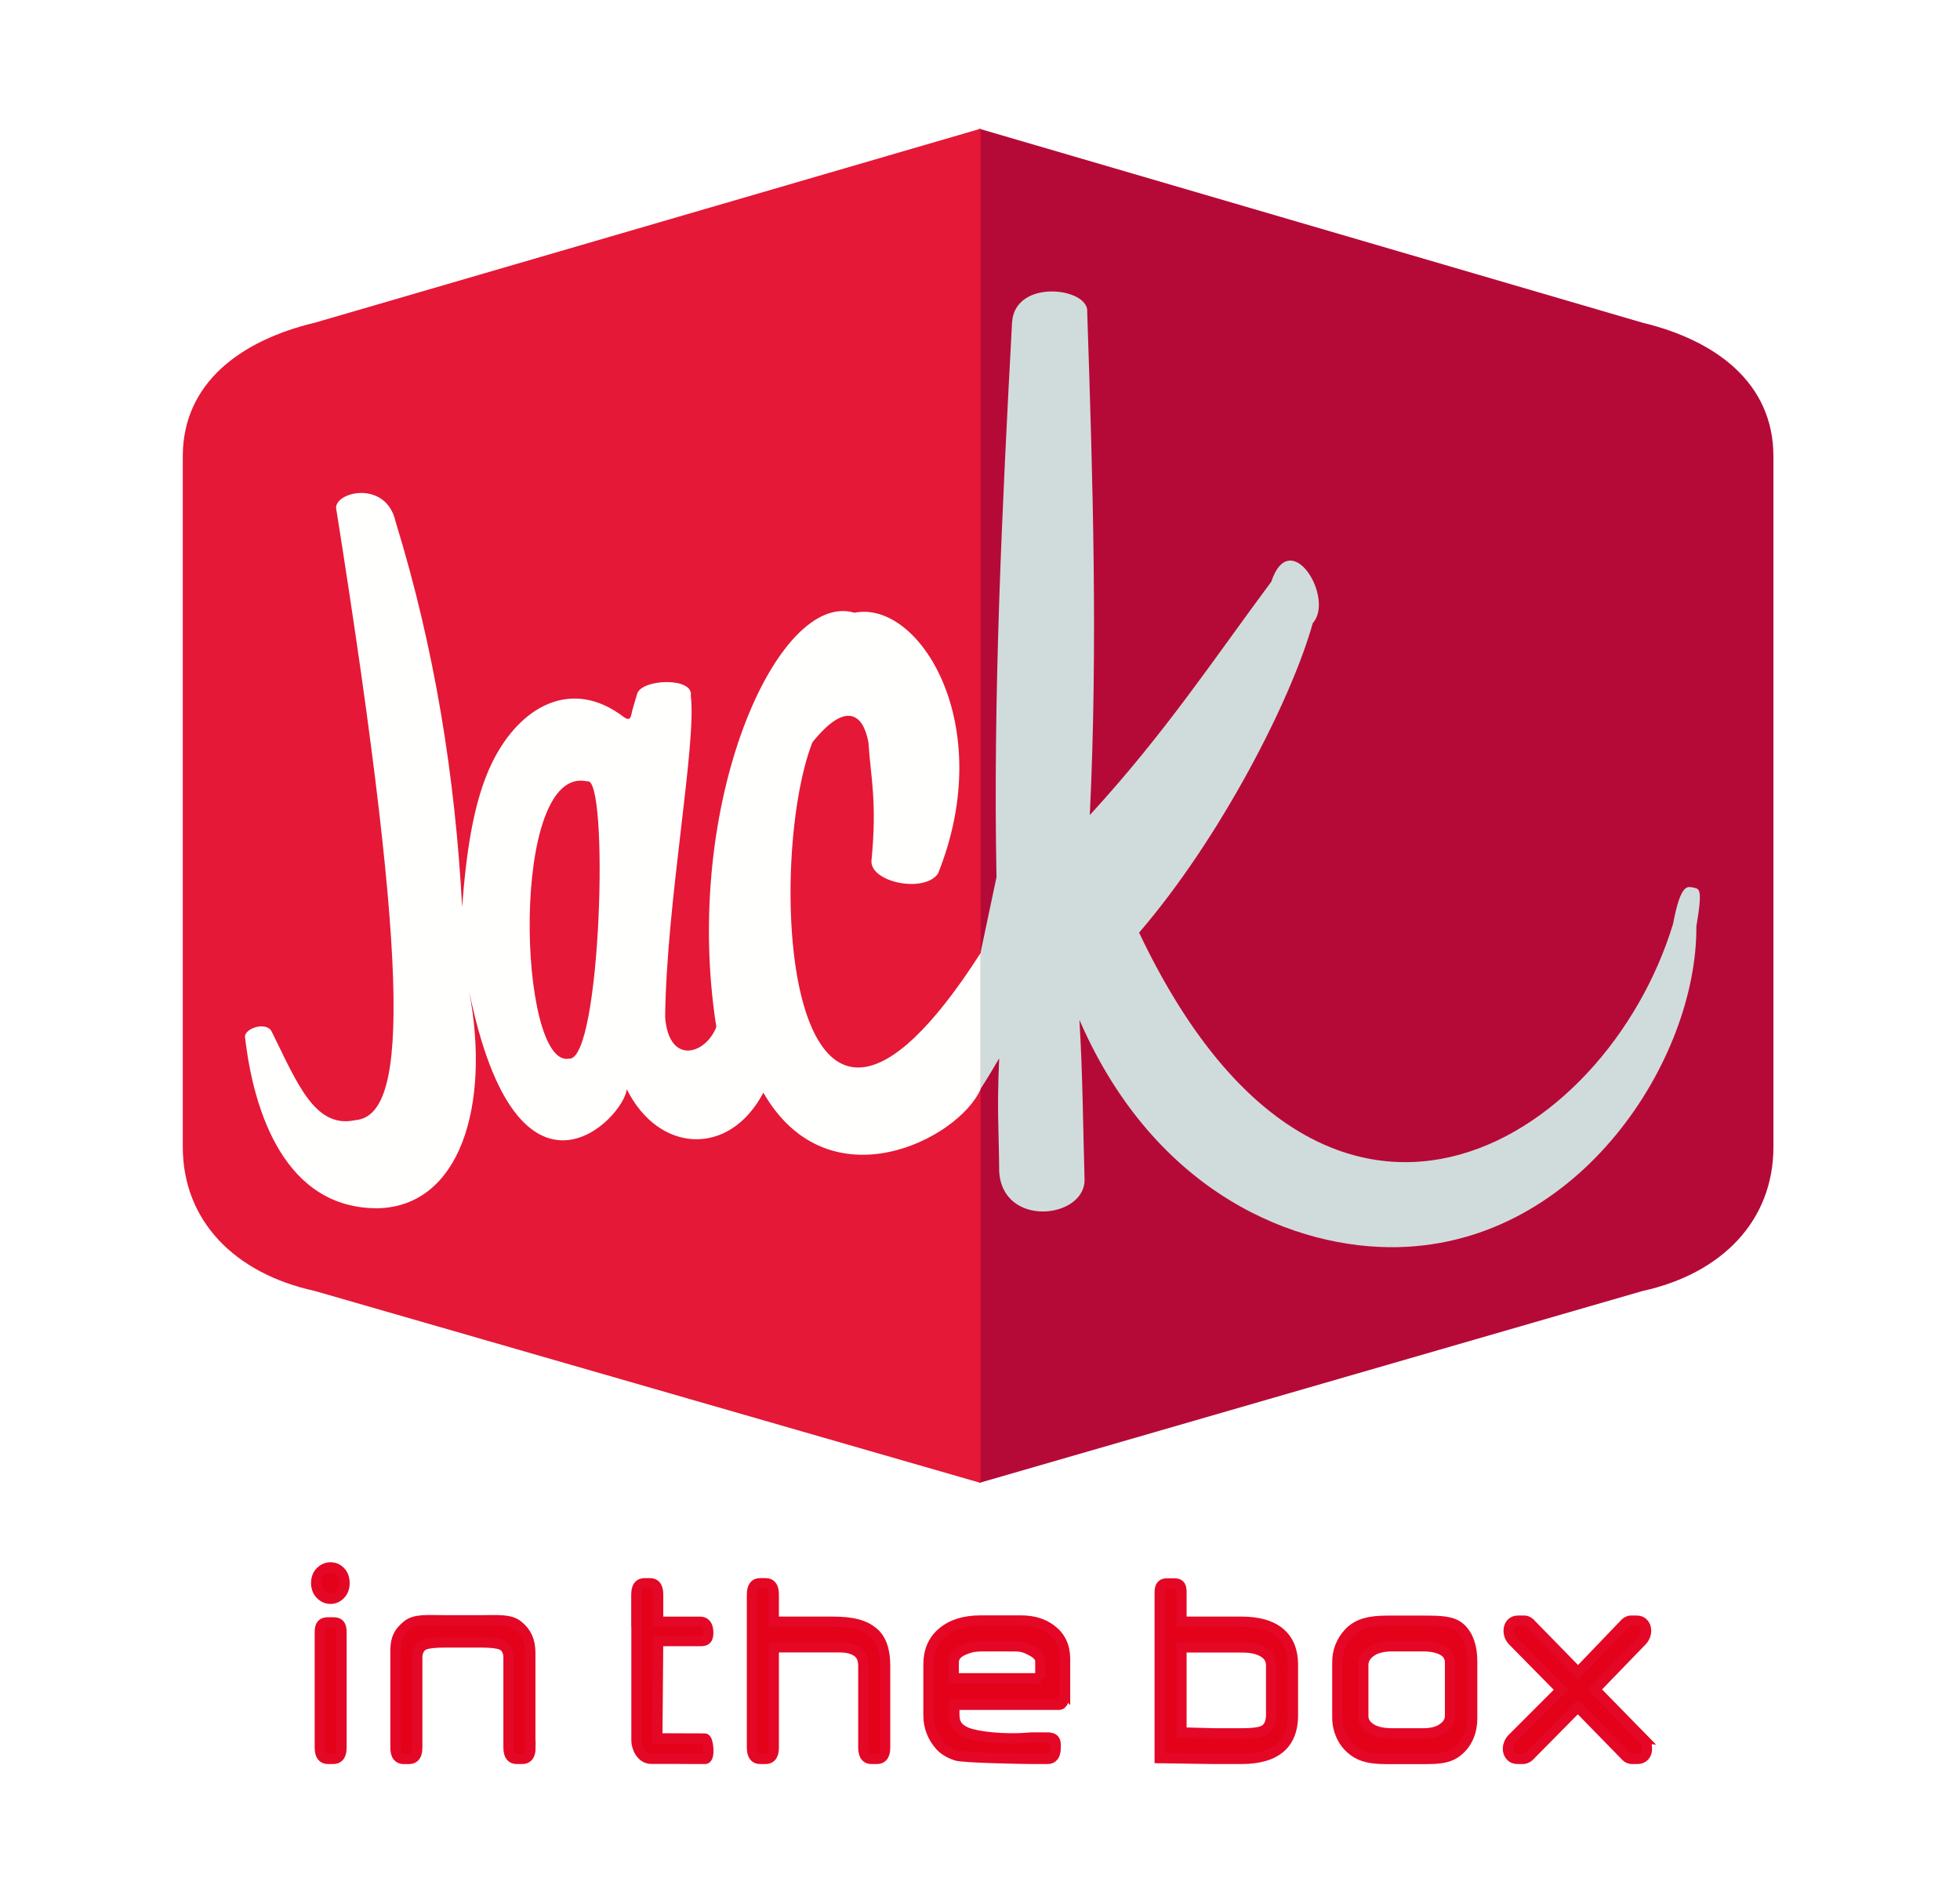
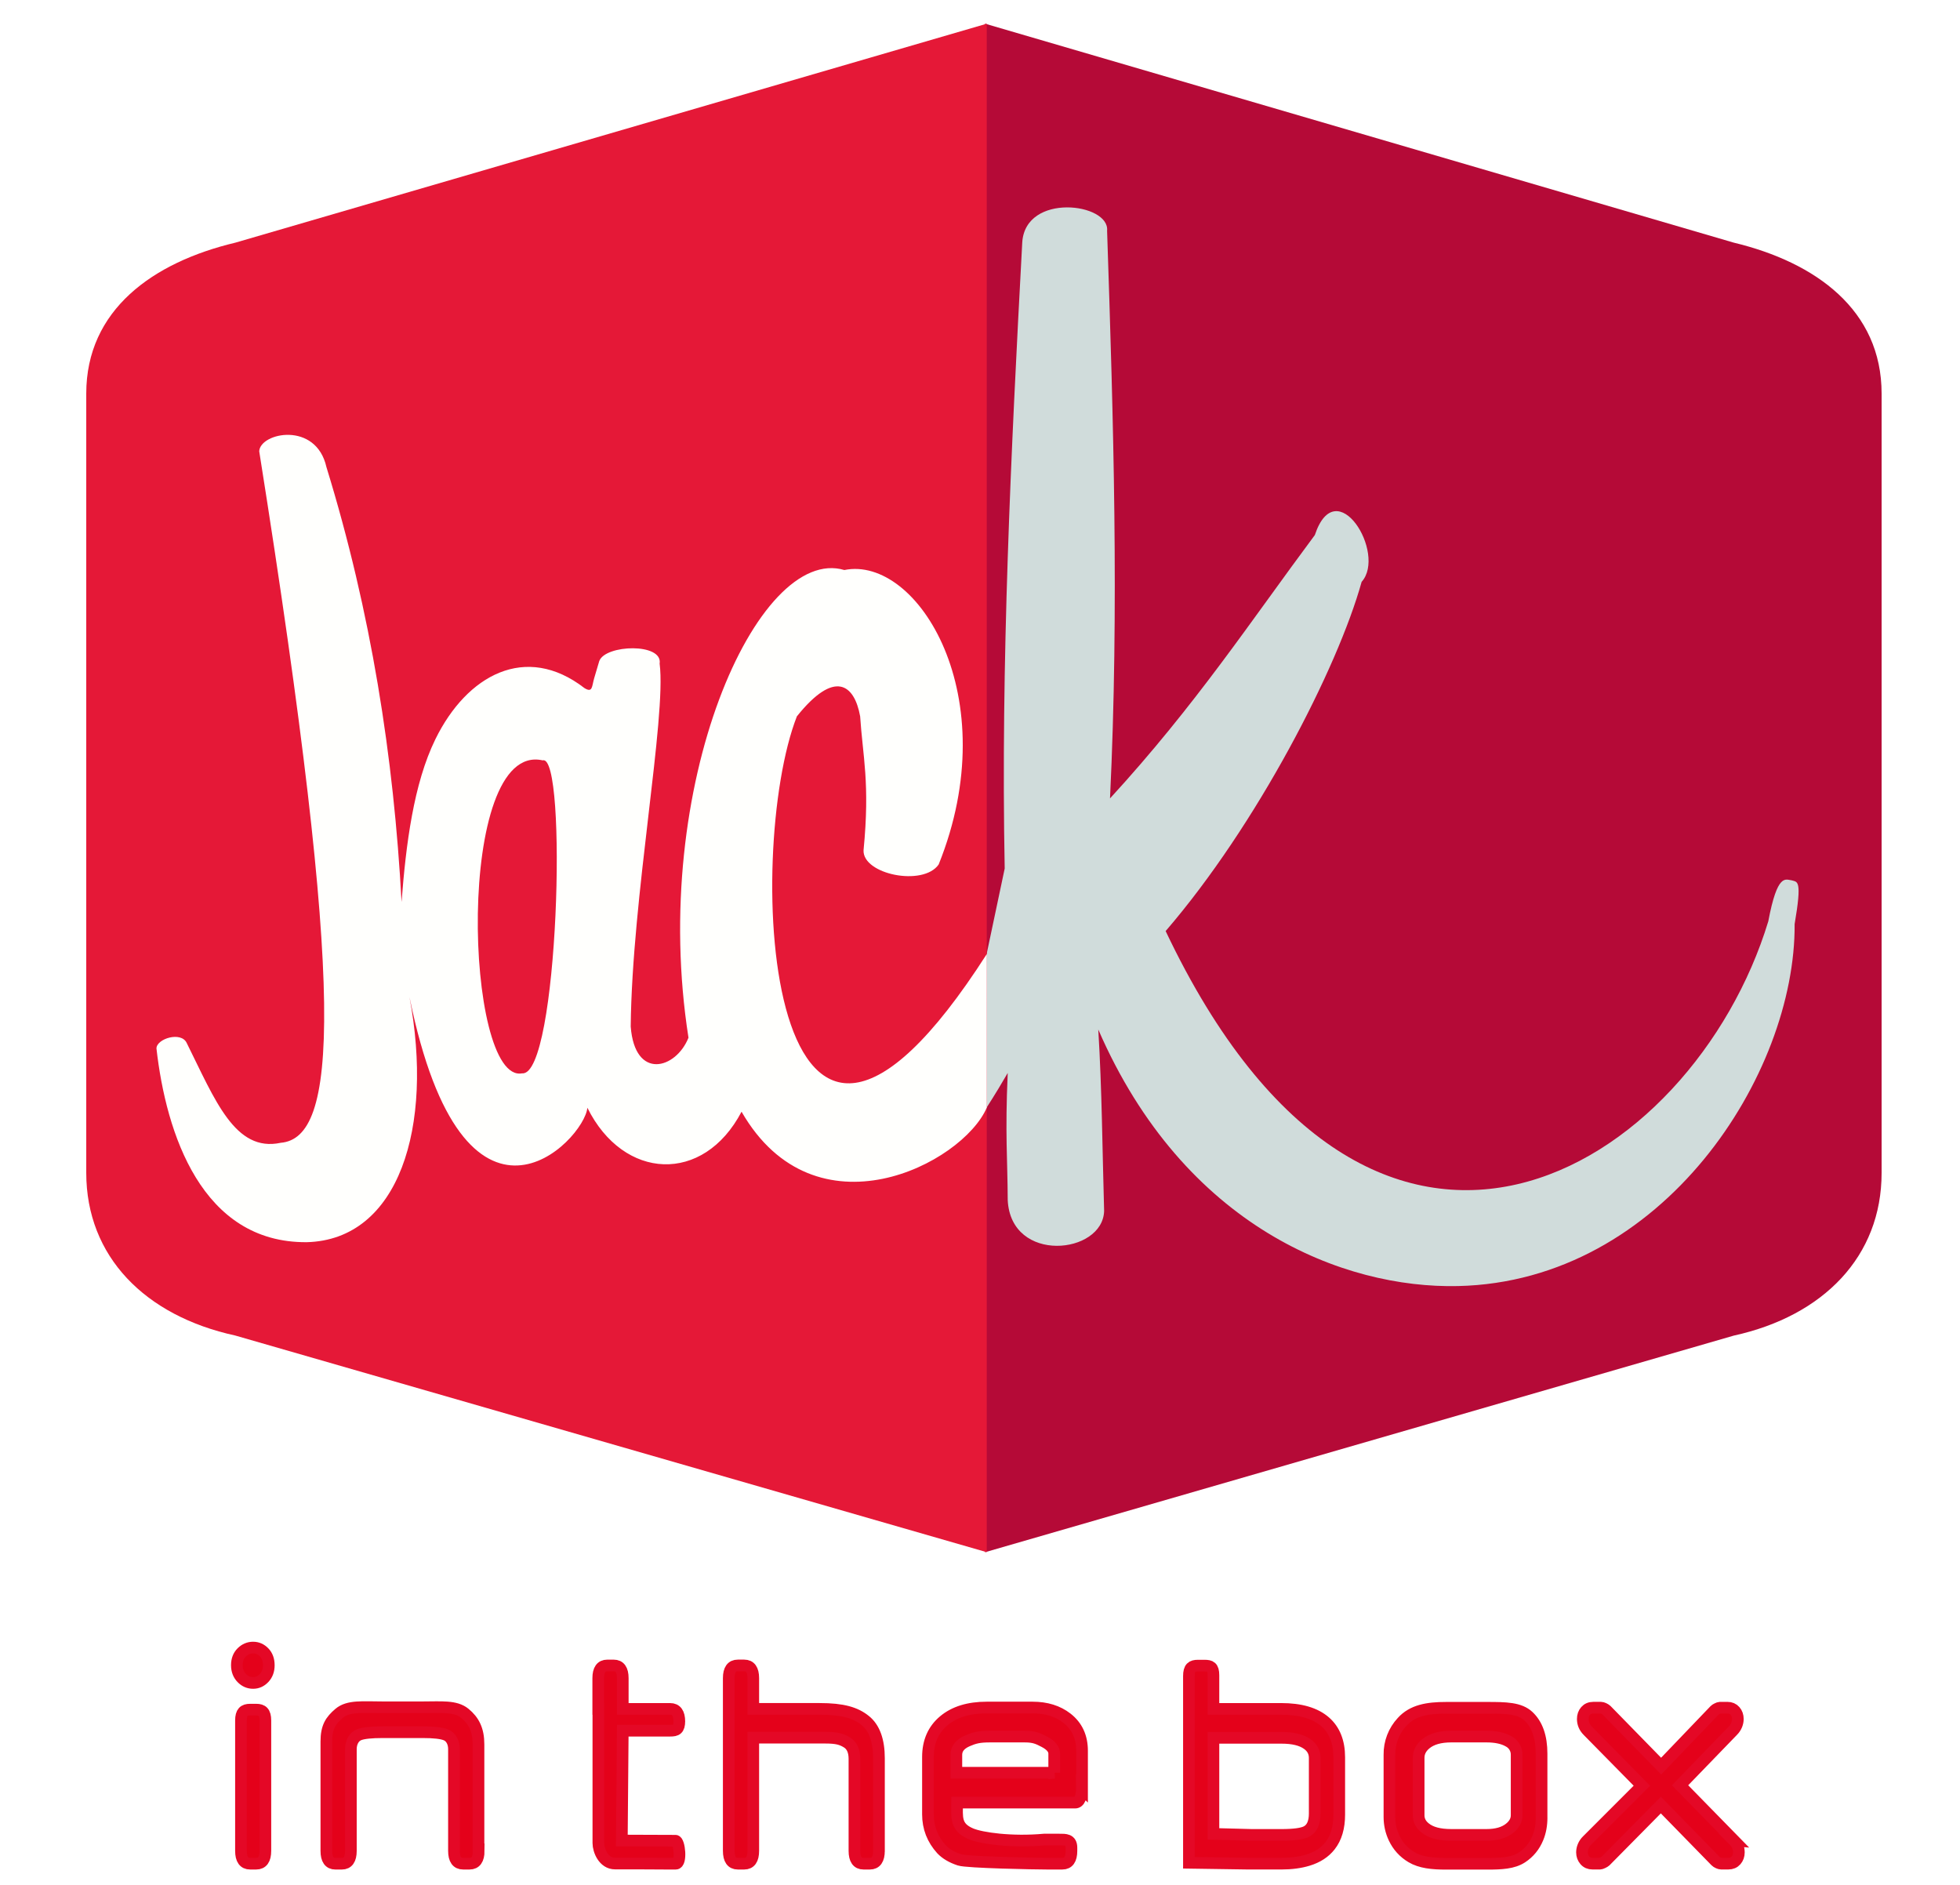
- <svg xmlns="http://www.w3.org/2000/svg" width="182" height="175">
+ <svg xmlns="http://www.w3.org/2000/svg" width="800" height="769" viewBox="13 10 155 155">
  <path d="M31.99 146.974c0 .432-.13.784-.386 1.055s-.556.407-.904.407-.654-.127-.91-.38c-.285-.28-.427-.64-.427-1.08s.135-.793.404-1.056.58-.394.932-.394c.345 0 .647.13.904.394s.386.615.386 1.056zm-.282 15.272c0 .704-.25 1.056-.754 1.056h-.5c-.503 0-.754-.352-.754-1.056V151.53c0-.695.25-.898.754-.898h.5c.503 0 .754.203.754.898v10.716zm17.55 0c0 .704-.25 1.056-.754 1.056h-.527c-.503 0-.754-.352-.754-1.056v-8.38c0-.5-.22-.984-.663-1.162-.357-.144-.988-.216-1.9-.216h-3.3c-.94 0-1.584.068-1.936.204-.454.178-.682.67-.682 1.188v8.368c0 .704-.248 1.056-.745 1.056h-.527c-.497 0-.745-.352-.745-1.056v-8.994c0-1.187.35-1.72 1.054-2.32.757-.644 1.948-.496 3.572-.496h3.3c1.545 0 2.696-.127 3.454.488s1.136 1.37 1.136 2.558v8.766zm9.835-11.674v-2.53c0-.695.248-1.043.745-1.043h.527c.497 0 .745.348.745 1.043v2.53h3.9c.503 0 .754.348.754 1.043v-.052c0 .704-.25.8-.754.8h-3.9l-.077 9.037 4.42.016c.32 0 .518 1.886.02 1.886h-.9c-.304 0-2.582-.02-4.096-.012-.945.005-1.374-1.08-1.374-1.682v-11.036zm23.094 11.674c0 .704-.248 1.056-.745 1.056h-.527c-.497 0-.745-.352-.745-1.056v-7.566c0-.66-.214-1.117-.64-1.367s-.797-.375-1.748-.375h-5.935v9.308c0 .704-.248 1.056-.745 1.056h-.527c-.497 0-.745-.352-.745-1.056V148.04c0-.695.248-1.043.745-1.043h.527c.497 0 .745.348.745 1.043v2.53h5.453c1.927 0 2.965.318 3.752.954.757.6 1.136 1.65 1.136 3.115v7.604zm16.7-5.137a2.14 2.14 0 0 1-.145.814c-.097.237-.236.356-.418.356H88.62c-.01 1.212-.166 2.015 1.13 2.566.88.373 3.374.714 6.02.475h1.253c.497 0 1-.03 1 .672v.254c0 .704-.248 1.056-.745 1.056h-1.29c-.915 0-6.542-.104-7.175-.312s-1.125-.498-1.477-.87c-.745-.822-1.118-1.78-1.118-2.874v-4.718c0-1.255.433-2.247 1.3-2.976s2.045-1.094 3.535-1.094h3.772c1.133 0 2.075.292 2.826.877.83.645 1.245 1.54 1.245 2.683v3.1zm-2.282-1.285v-1.577c0-.365-.27-.69-.81-.973s-.86-.426-1.598-.426H91.28c-.88 0-1.265.115-1.798.343-.618.263-.927.65-.927 1.157v1.475h8.06zm23.45 3.446c0 1.06-.25 1.912-.754 2.556-.43.55-1.036.945-1.818 1.183-.636.195-1.372.292-2.208.292h-2.652l-4.935-.073v-15.353c0-.704.248-.864.745-.864h.527c.497 0 .745.097.745.8v2.76h5.57c1.606 0 2.814.356 3.626 1.068.77.678 1.154 1.65 1.154 2.912v4.718zm-2.018-.102v-4.565c0-.475-.206-.856-.618-1.145-.48-.34-1.18-.508-2.108-.508h-5.606v7.903l3.163.083h2.425c1.03 0 1.72-.093 2.072-.28.448-.237.672-.733.673-1.488zm18.665.344c0 .62-.103 1.178-.31 1.678-.28.678-.715 1.208-1.31 1.6-.733.475-1.687.52-2.863.52h-3.354c-1.163 0-2.12-.097-2.872-.546-.636-.38-1.112-.907-1.427-1.577-.255-.542-.382-1.12-.382-1.73v-5.114a3.88 3.88 0 0 1 1.045-2.708c.854-.94 2.063-1.156 3.626-1.156h3.363c1.545 0 2.678.018 3.4.692s1.082 1.702 1.082 3.083v5.267zm-2.054-.192v-4.947a1.23 1.23 0 0 0-.677-1.144c-.45-.254-1.053-.382-1.804-.382h-2.898c-.92 0-1.62.2-2.1.598-.388.322-.582.704-.582 1.145v4.73c0 .407.173.75.518 1.03.48.4 1.203.585 2.172.585h2.898c.812 0 1.445-.182 1.9-.547.382-.305.573-.66.573-1.068zm17.865 2.073c.145.145.25.3.318.464s.1.337.1.515c0 .263-.077.483-.232.66s-.365.267-.632.267h-.6c-.055 0-.13-.02-.227-.063s-.17-.09-.218-.14l-4.508-4.616-4.562 4.616c-.036.034-.108.076-.214.127s-.18.076-.223.076h-.627c-.26 0-.47-.09-.627-.273s-.236-.4-.236-.655a1.33 1.33 0 0 1 .105-.509 1.43 1.43 0 0 1 .323-.471l4.5-4.5-4.444-4.514c-.145-.145-.25-.3-.318-.464s-.1-.337-.1-.515c0-.263.077-.483.232-.66s.365-.267.632-.267h.636c.055 0 .13.02.223.063s.168.09.223.14l4.5 4.604 4.4-4.59a.69.69 0 0 1 .209-.14.6.6 0 0 1 .236-.076h.61c.26 0 .468.09.623.267s.232.398.232.66c0 .17-.033.337-.1.502a1.45 1.45 0 0 1-.309.464l-4.344 4.49 4.444 4.54z" fill="#e4011a" stroke="#e40826" stroke-width=".96" />
  <g stroke="none">
    <path d="M90.91 137.684l61.605-17.82c7.37-1.618 12.16-6.51 12.16-13.387v-64.1c0-6.88-5.423-10.798-12.16-12.417L90.91 11.946" fill="#b50a37" />
    <path d="M90.606 90.558l1.926-9.116c-.326-16.767.508-34.112 1.444-51.5.257-4.13 7.21-3.235 6.98-.962.523 15.646.992 31.05.24 46.696 7.068-7.705 11.552-14.548 16.85-21.663 1.765-5.295 5.937 1.524 3.85 3.85-1.97 7.092-8.605 20.002-16.123 28.725 17.183 36.216 43.377 19.597 49.58-.804.753-4 1.415-3.424 1.926-3.37.474.152.87-.085.24 3.6.09 12.322-10.796 29.396-27.69 29.775-9.395.214-22.528-4.84-29.598-21.1.304 4.975.337 9.95.48 14.923-.104 3.576-7.674 4.367-7.93-.896-.016-3.47-.225-5.377 0-10.457-.595 1-.802 1.4-1.938 3.165l-.24-10.858z" fill="#d0dcdb" fill-rule="evenodd" />
    <path d="M91.055 137.68l-61.818-17.82c-7.434-1.618-12.265-6.508-12.265-13.387V42.377c0-6.878 5.47-10.798 12.265-12.416L91.055 11.95" fill="#e51837" />
    <g fill-rule="evenodd">
      <path d="M31.202 47.124c.068-1.54 4.677-2.5 5.53 1.3 3.672 11.925 5.54 23.85 6.18 35.775.355-4.698.988-9.74 2.787-13.4 2.582-5.266 7.428-7.934 12.26-4.198.682.422.602-.143.8-.813l.417-1.408c.488-1.365 5.248-1.516 4.968.21.57 4.422-2.273 19.23-2.38 29.853.34 4.443 3.72 3.503 4.753.916-3.253-20.74 5.695-40.594 12.823-38.47 6.03-1.222 13.32 10.4 7.76 24.22-1.272 1.84-6.274.816-6.18-1.175.542-5.53-.07-7.732-.28-11.01-.48-2.648-2.103-3.87-5.204 0-4.384 11.18-2.723 48.182 15.624 19.55l-.002 12.64c-2.008 4.635-14.116 10.86-20.175.333-3.137 5.98-9.715 5.657-12.684-.325-.26 2.728-10.137 12.963-14.635-9.106 2.01 10.7-.874 19.972-8.456 20.164-8.637.063-11.57-8.937-12.36-15.936.003-.803 2.046-1.44 2.495-.437 2.322 4.666 3.965 9.005 7.727 8.197 4.633-.395 5.475-11.312-1.766-56.87z" fill="#fffffd" />
      <path d="M54.525 72.546c2.05-.63 1.308 26.043-1.694 25.744-4.728.904-5.55-27.387 1.694-25.744z" fill="#e51837" />
    </g>
  </g>
</svg>
